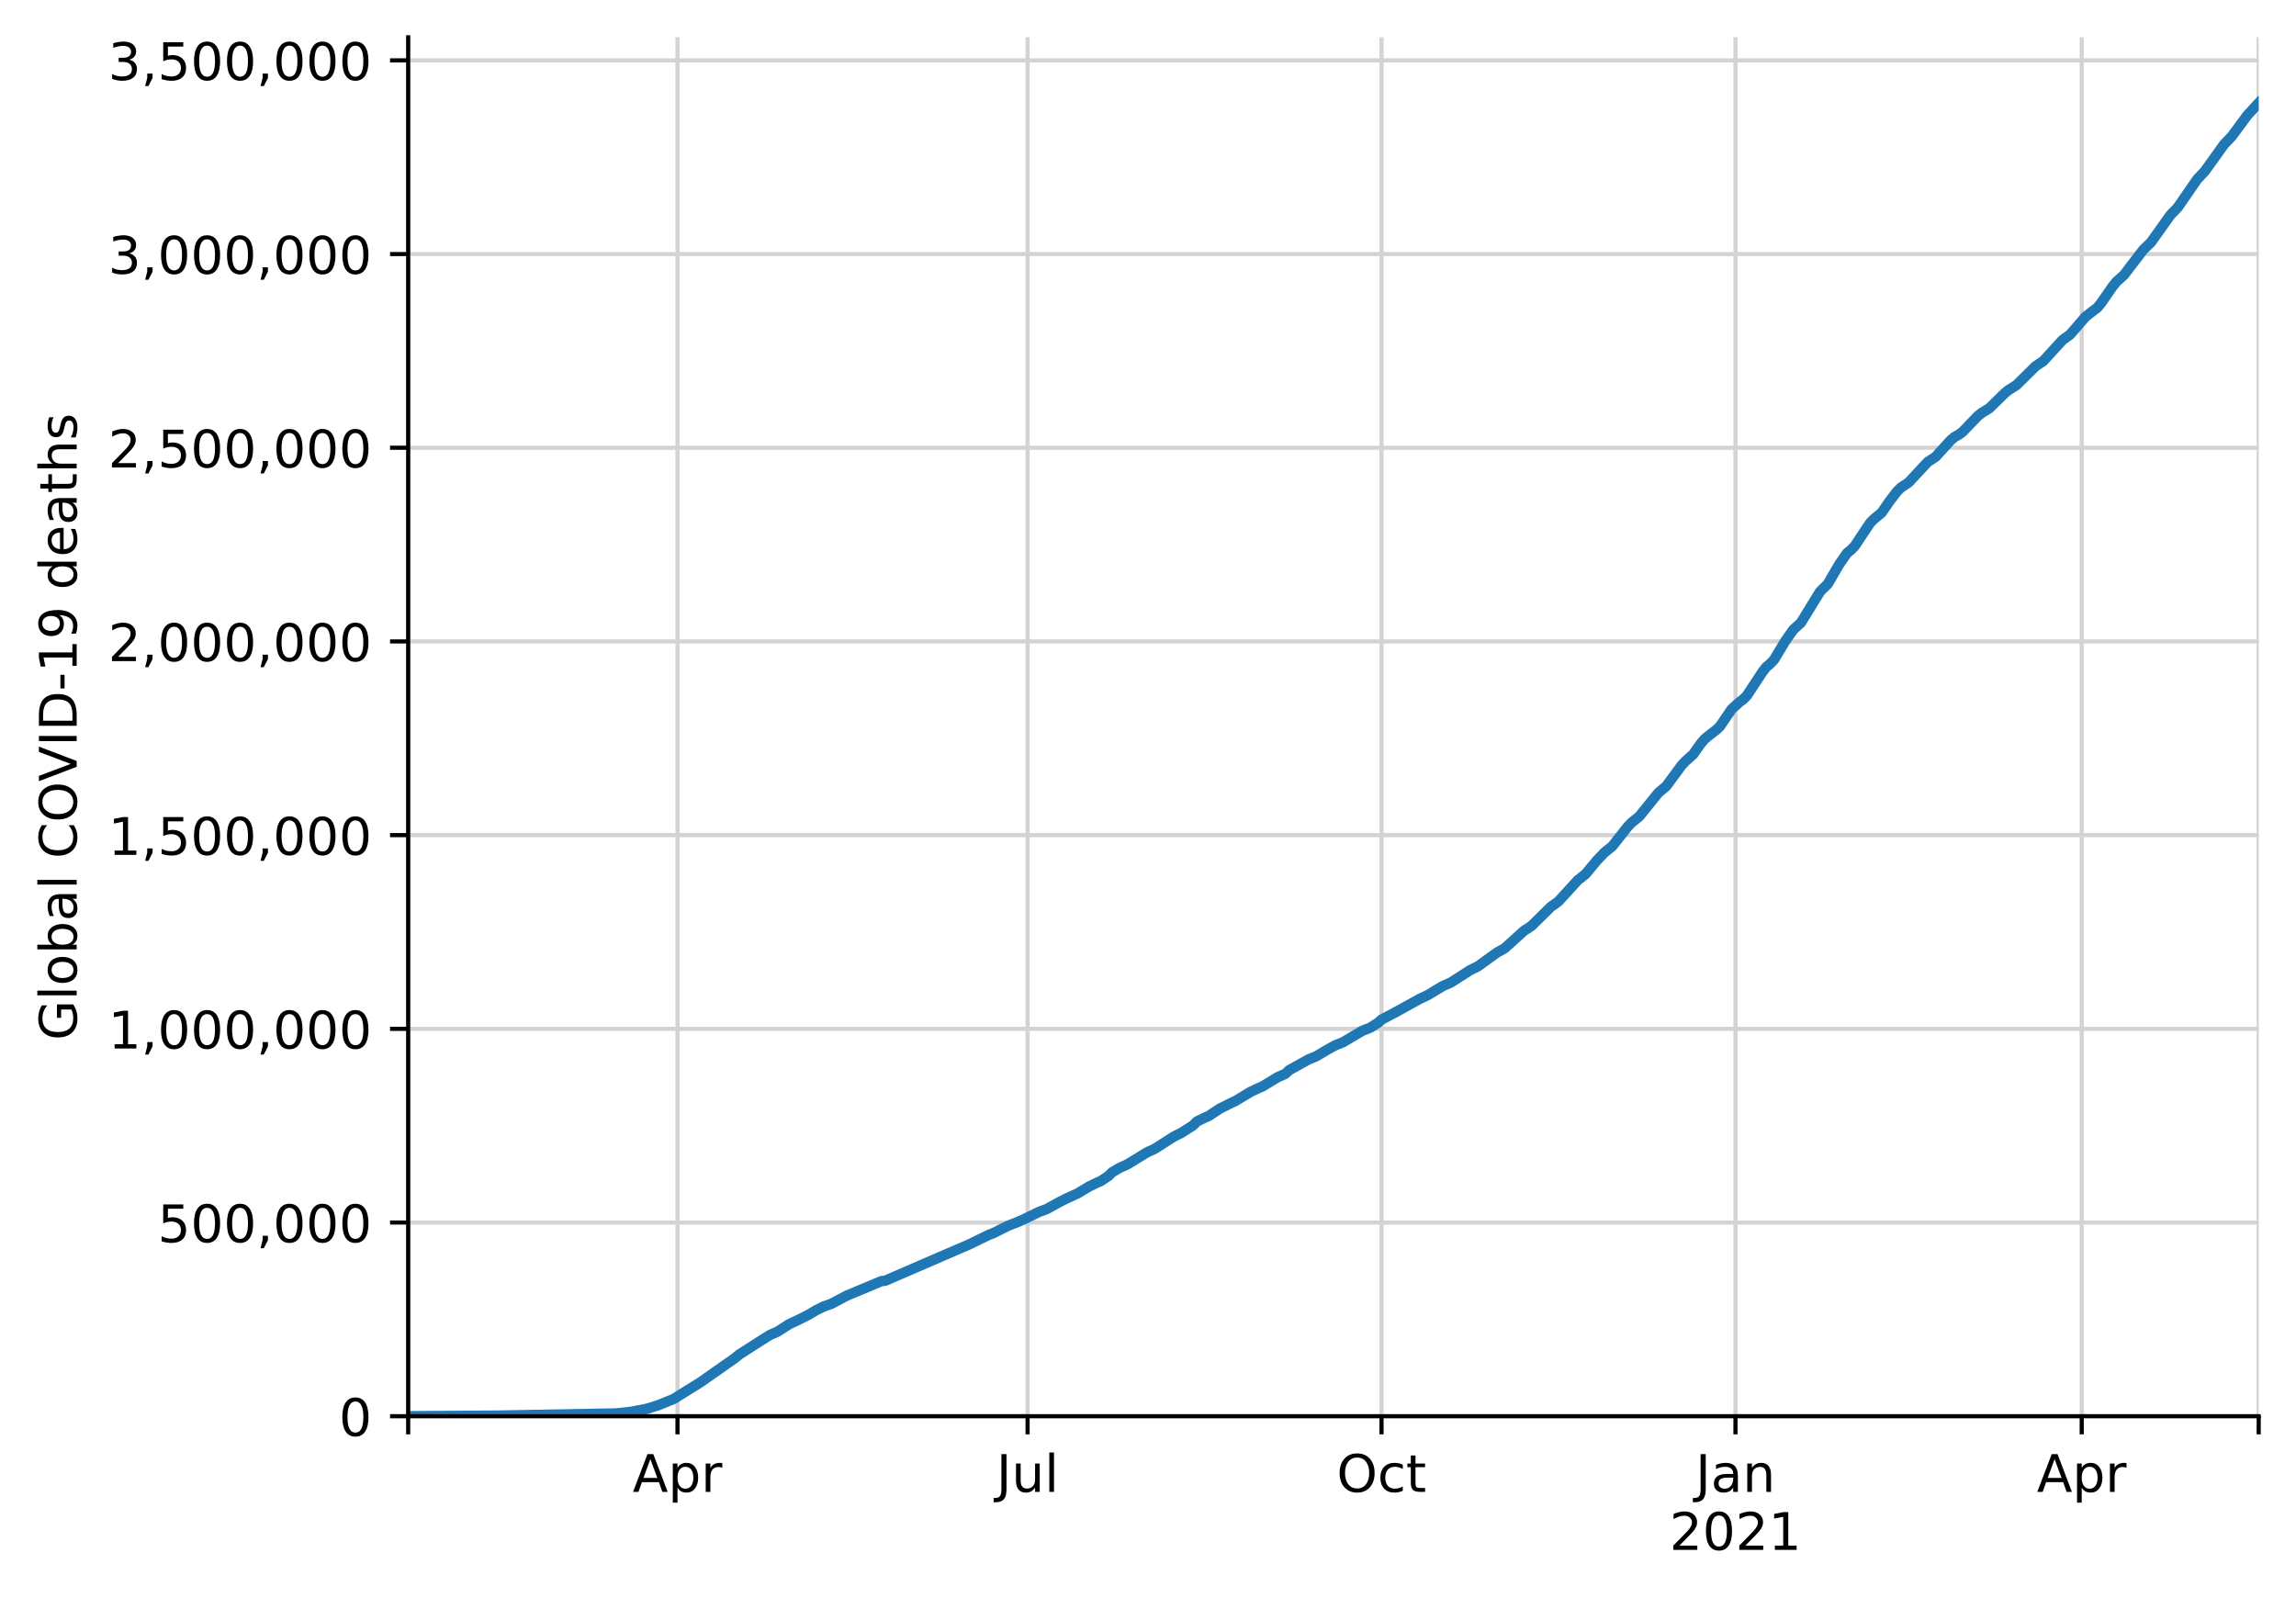
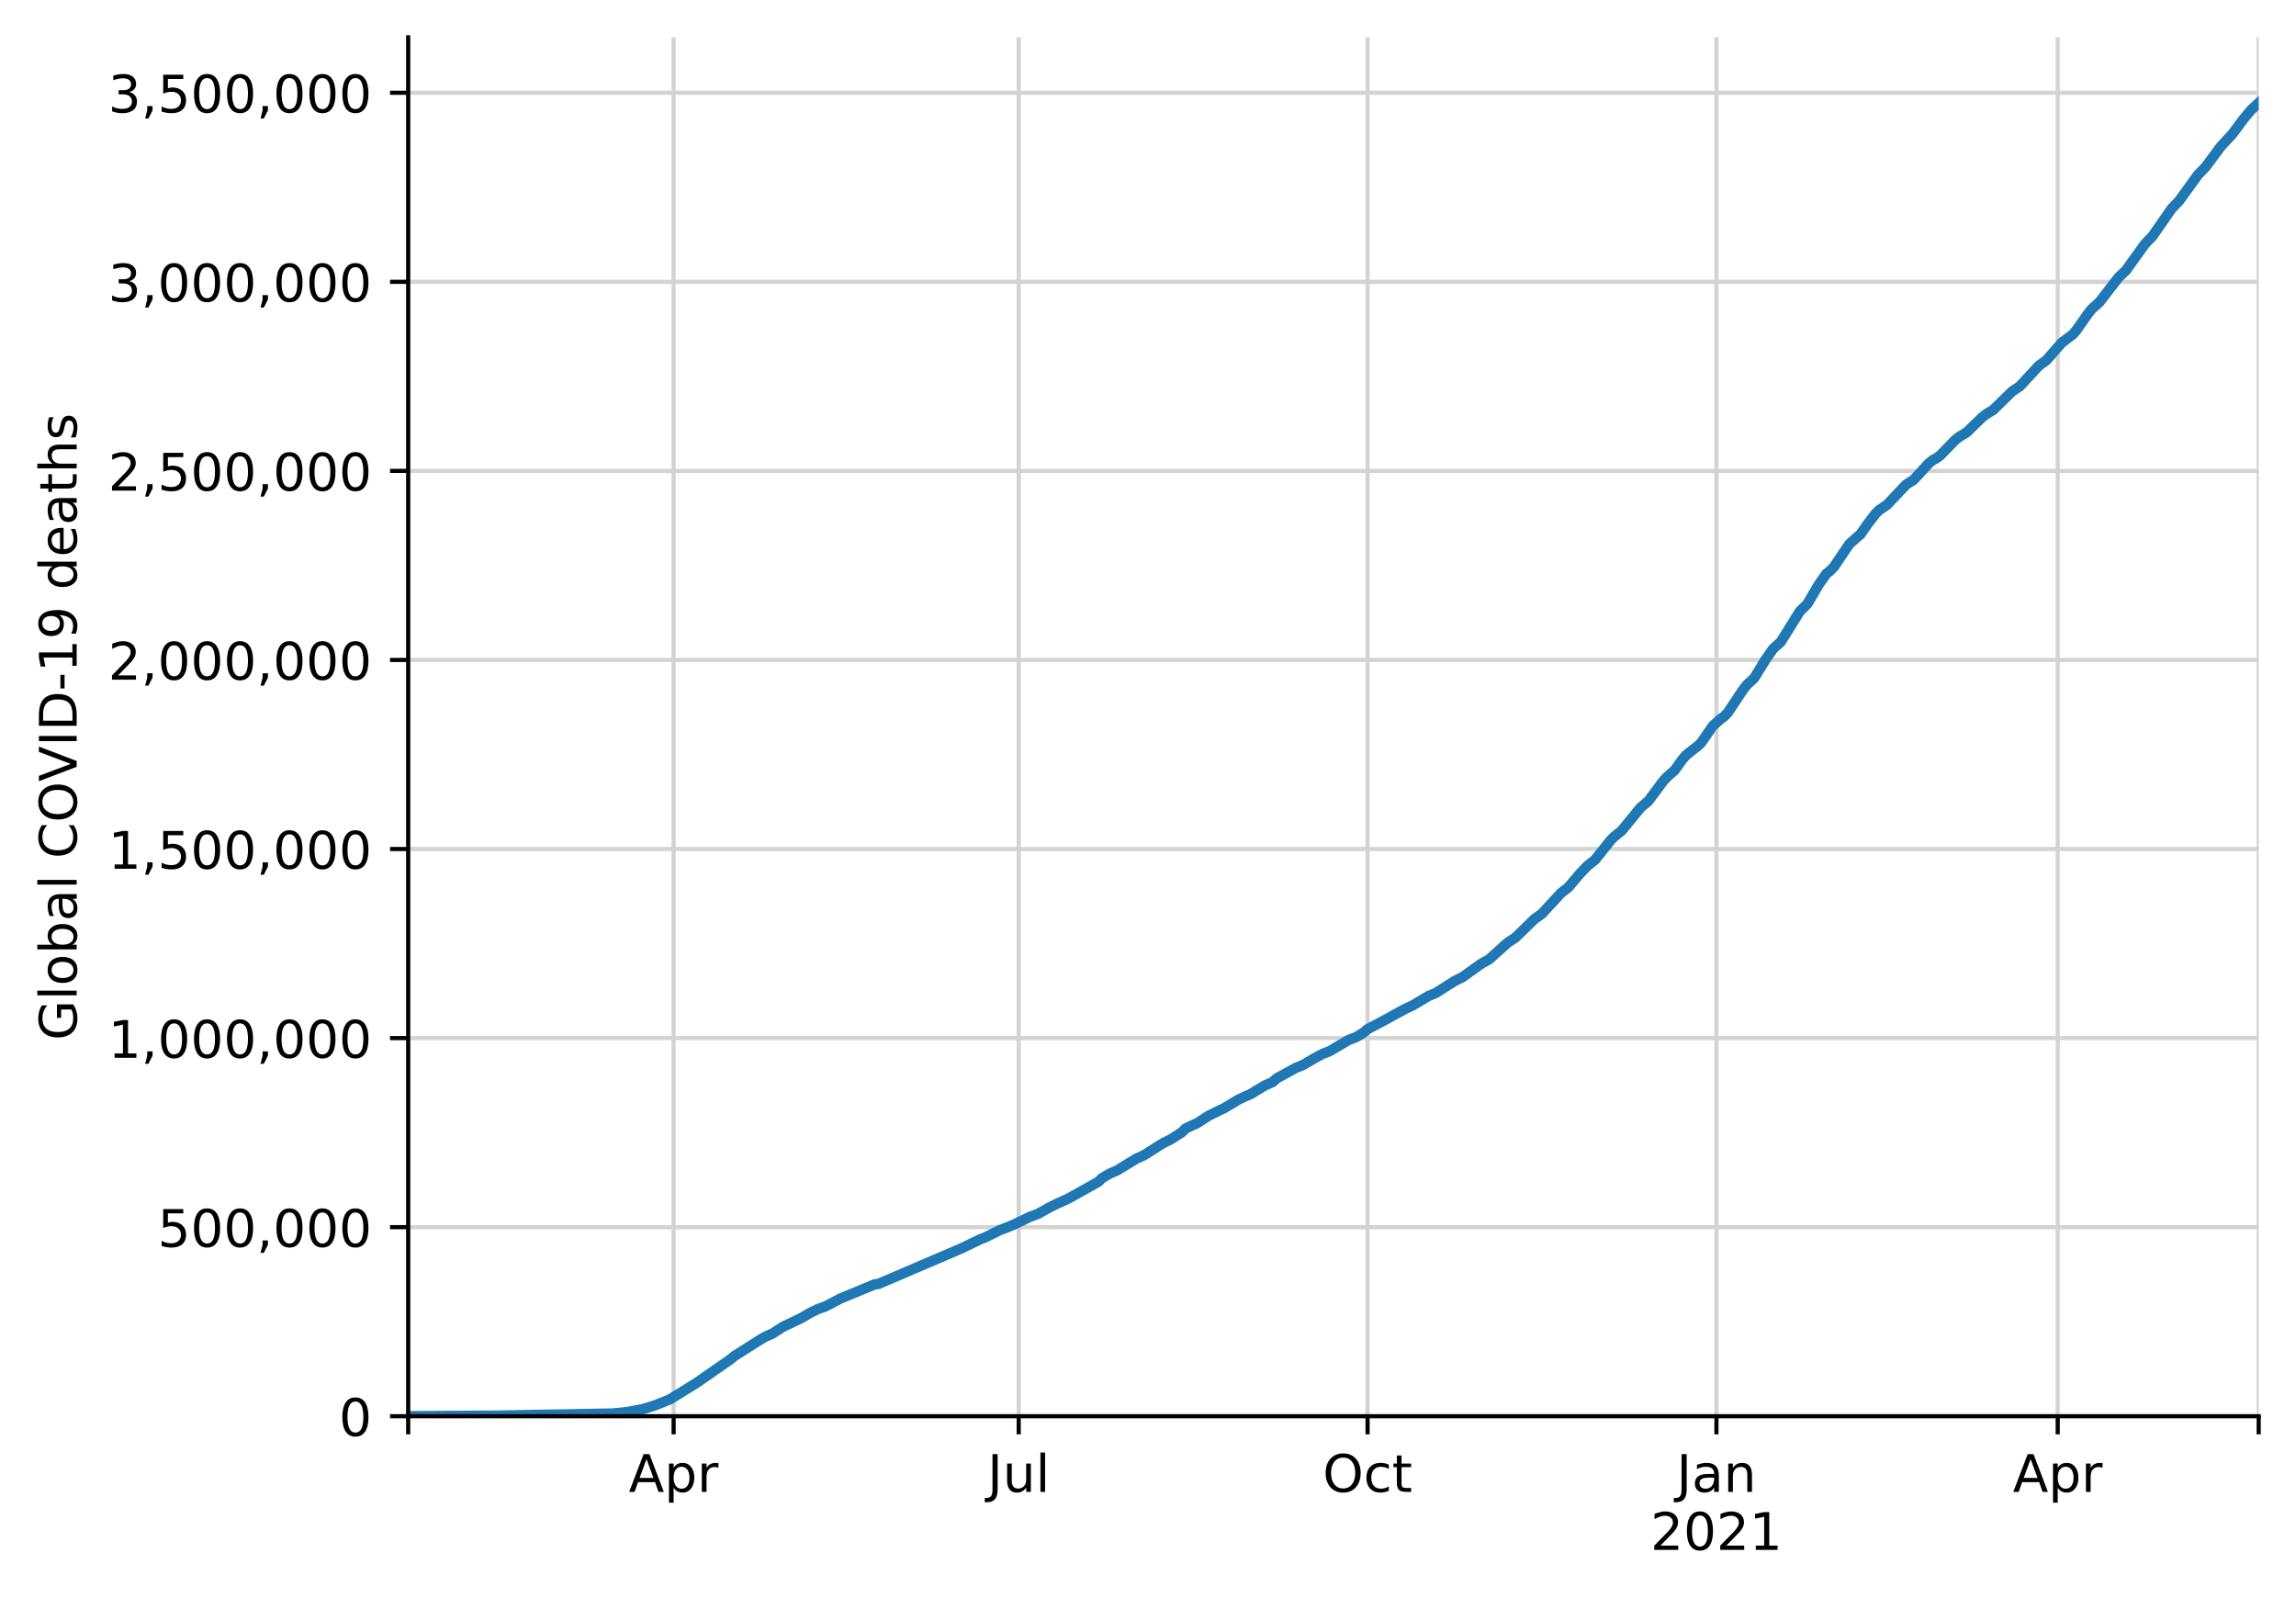
<svg xmlns="http://www.w3.org/2000/svg" xmlns:xlink="http://www.w3.org/1999/xlink" height="308.388pt" version="1.1" viewBox="0 0 443.092 308.388" width="443.092pt">
  <defs>
    <style type="text/css">
*{stroke-linecap:butt;stroke-linejoin:round;}
  </style>
  </defs>
  <g id="figure_1">
    <g id="patch_1">
      <path d="M 0 308.388  L 443.092 308.388  L 443.092 0  L 0 0  z " style="fill:#ffffff;" />
    </g>
    <g id="axes_1">
      <g id="patch_2">
        <path d="M 78.772 273.312  L 435.892 273.312  L 435.892 7.2  L 78.772 7.2  z " style="fill:#ffffff;" />
      </g>
      <g id="matplotlib.axis_1">
        <g id="xtick_1">
          <g id="line2d_1">
-             <path clip-path="url(#p4330bcc0ba)" d="M 78.772 273.312  L 78.772 7.2  " style="fill:none;stroke:#d3d3d3;stroke-linecap:square;stroke-width:0.8;" />
+             <path clip-path="url(#pc6f2313a24)" d="M 78.772 273.312  L 78.772 7.2  " style="fill:none;stroke:#d3d3d3;stroke-linecap:square;stroke-width:0.8;" />
          </g>
          <g id="line2d_2">
            <defs>
-               <path d="M 0 0  L 0 3.5  " id="mec39cfea48" style="stroke:#000000;stroke-width:0.8;" />
-             </defs>
-             <g>
-               <use style="stroke:#000000;stroke-width:0.8;" x="78.772" xlink:href="#mec39cfea48" y="273.312" />
+               <path d="M 0 0  L 0 3.5  " id="m129df3258f" style="stroke:#000000;stroke-width:0.8;" />
+             </defs>
+             <g>
+               <use style="stroke:#000000;stroke-width:0.8;" x="78.772" xlink:href="#m129df3258f" y="273.312" />
            </g>
          </g>
        </g>
        <g id="xtick_2">
          <g id="line2d_3">
-             <path clip-path="url(#p4330bcc0ba)" d="M 130.744 273.312  L 130.744 7.2  " style="fill:none;stroke:#d3d3d3;stroke-linecap:square;stroke-width:0.8;" />
+             <path clip-path="url(#pc6f2313a24)" d="M 129.998 273.312  L 129.998 7.2  " style="fill:none;stroke:#d3d3d3;stroke-linecap:square;stroke-width:0.8;" />
          </g>
          <g id="line2d_4">
            <g>
-               <use style="stroke:#000000;stroke-width:0.8;" x="130.744" xlink:href="#mec39cfea48" y="273.312" />
+               <use style="stroke:#000000;stroke-width:0.8;" x="129.998" xlink:href="#m129df3258f" y="273.312" />
            </g>
          </g>
          <g id="text_1">
            <defs>
              <path d="M 34.188 63.188  L 20.797 26.906  L 47.609 26.906  z M 28.609 72.906  L 39.797 72.906  L 67.578 0  L 57.328 0  L 50.688 18.703  L 17.828 18.703  L 11.188 0  L 0.781 0  z " id="DejaVuSans-65" />
              <path d="M 18.109 8.203  L 18.109 -20.797  L 9.078 -20.797  L 9.078 54.688  L 18.109 54.688  L 18.109 46.391  Q 20.953 51.266 25.266 53.625  Q 29.594 56 35.594 56  Q 45.562 56 51.781 48.094  Q 58.016 40.188 58.016 27.297  Q 58.016 14.406 51.781 6.484  Q 45.562 -1.422 35.594 -1.422  Q 29.594 -1.422 25.266 0.953  Q 20.953 3.328 18.109 8.203  z M 48.688 27.297  Q 48.688 37.203 44.609 42.844  Q 40.531 48.484 33.406 48.484  Q 26.266 48.484 22.188 42.844  Q 18.109 37.203 18.109 27.297  Q 18.109 17.391 22.188 11.75  Q 26.266 6.109 33.406 6.109  Q 40.531 6.109 44.609 11.75  Q 48.688 17.391 48.688 27.297  z " id="DejaVuSans-112" />
              <path d="M 41.109 46.297  Q 39.594 47.172 37.812 47.578  Q 36.031 48 33.891 48  Q 26.266 48 22.188 43.047  Q 18.109 38.094 18.109 28.812  L 18.109 0  L 9.078 0  L 9.078 54.688  L 18.109 54.688  L 18.109 46.188  Q 20.953 51.172 25.484 53.578  Q 30.031 56 36.531 56  Q 37.453 56 38.578 55.875  Q 39.703 55.766 41.062 55.516  z " id="DejaVuSans-114" />
            </defs>
-             <g transform="translate(122.0936 287.9104)scale(0.1 -0.1)">
+             <g transform="translate(121.3481 287.9104)scale(0.1 -0.1)">
              <use xlink:href="#DejaVuSans-65" />
              <use x="68.408" xlink:href="#DejaVuSans-112" />
              <use x="131.885" xlink:href="#DejaVuSans-114" />
            </g>
          </g>
        </g>
        <g id="xtick_3">
          <g id="line2d_5">
-             <path clip-path="url(#p4330bcc0ba)" d="M 198.307 273.312  L 198.307 7.2  " style="fill:none;stroke:#d3d3d3;stroke-linecap:square;stroke-width:0.8;" />
+             <path clip-path="url(#pc6f2313a24)" d="M 196.592 273.312  L 196.592 7.2  " style="fill:none;stroke:#d3d3d3;stroke-linecap:square;stroke-width:0.8;" />
          </g>
          <g id="line2d_6">
            <g>
-               <use style="stroke:#000000;stroke-width:0.8;" x="198.307" xlink:href="#mec39cfea48" y="273.312" />
+               <use style="stroke:#000000;stroke-width:0.8;" x="196.592" xlink:href="#m129df3258f" y="273.312" />
            </g>
          </g>
          <g id="text_2">
            <defs>
              <path d="M 9.812 72.906  L 19.672 72.906  L 19.672 5.078  Q 19.672 -8.109 14.672 -14.062  Q 9.672 -20.016 -1.422 -20.016  L -5.172 -20.016  L -5.172 -11.719  L -2.094 -11.719  Q 4.438 -11.719 7.125 -8.047  Q 9.812 -4.391 9.812 5.078  z " id="DejaVuSans-74" />
              <path d="M 8.5 21.578  L 8.5 54.688  L 17.484 54.688  L 17.484 21.922  Q 17.484 14.156 20.5 10.266  Q 23.531 6.391 29.594 6.391  Q 36.859 6.391 41.078 11.031  Q 45.312 15.672 45.312 23.688  L 45.312 54.688  L 54.297 54.688  L 54.297 0  L 45.312 0  L 45.312 8.406  Q 42.047 3.422 37.719 1  Q 33.406 -1.422 27.688 -1.422  Q 18.266 -1.422 13.375 4.438  Q 8.5 10.297 8.5 21.578  z M 31.109 56  z " id="DejaVuSans-117" />
              <path d="M 9.422 75.984  L 18.406 75.984  L 18.406 0  L 9.422 0  z " id="DejaVuSans-108" />
            </defs>
-             <g transform="translate(192.274 287.9104)scale(0.1 -0.1)">
+             <g transform="translate(190.5594 287.9104)scale(0.1 -0.1)">
              <use xlink:href="#DejaVuSans-74" />
              <use x="29.492" xlink:href="#DejaVuSans-117" />
              <use x="92.871" xlink:href="#DejaVuSans-108" />
            </g>
          </g>
        </g>
        <g id="xtick_4">
          <g id="line2d_7">
-             <path clip-path="url(#p4330bcc0ba)" d="M 266.613 273.312  L 266.613 7.2  " style="fill:none;stroke:#d3d3d3;stroke-linecap:square;stroke-width:0.8;" />
+             <path clip-path="url(#pc6f2313a24)" d="M 263.918 273.312  L 263.918 7.2  " style="fill:none;stroke:#d3d3d3;stroke-linecap:square;stroke-width:0.8;" />
          </g>
          <g id="line2d_8">
            <g>
-               <use style="stroke:#000000;stroke-width:0.8;" x="266.613" xlink:href="#mec39cfea48" y="273.312" />
+               <use style="stroke:#000000;stroke-width:0.8;" x="263.918" xlink:href="#m129df3258f" y="273.312" />
            </g>
          </g>
          <g id="text_3">
            <defs>
              <path d="M 39.406 66.219  Q 28.656 66.219 22.328 58.203  Q 16.016 50.203 16.016 36.375  Q 16.016 22.609 22.328 14.594  Q 28.656 6.594 39.406 6.594  Q 50.141 6.594 56.422 14.594  Q 62.703 22.609 62.703 36.375  Q 62.703 50.203 56.422 58.203  Q 50.141 66.219 39.406 66.219  z M 39.406 74.219  Q 54.734 74.219 63.906 63.938  Q 73.094 53.656 73.094 36.375  Q 73.094 19.141 63.906 8.859  Q 54.734 -1.422 39.406 -1.422  Q 24.031 -1.422 14.812 8.828  Q 5.609 19.094 5.609 36.375  Q 5.609 53.656 14.812 63.938  Q 24.031 74.219 39.406 74.219  z " id="DejaVuSans-79" />
              <path d="M 48.781 52.594  L 48.781 44.188  Q 44.969 46.297 41.141 47.344  Q 37.312 48.391 33.406 48.391  Q 24.656 48.391 19.812 42.844  Q 14.984 37.312 14.984 27.297  Q 14.984 17.281 19.812 11.734  Q 24.656 6.203 33.406 6.203  Q 37.312 6.203 41.141 7.25  Q 44.969 8.297 48.781 10.406  L 48.781 2.094  Q 45.016 0.344 40.984 -0.531  Q 36.969 -1.422 32.422 -1.422  Q 20.062 -1.422 12.781 6.344  Q 5.516 14.109 5.516 27.297  Q 5.516 40.672 12.859 48.328  Q 20.219 56 33.016 56  Q 37.156 56 41.109 55.141  Q 45.062 54.297 48.781 52.594  z " id="DejaVuSans-99" />
              <path d="M 18.312 70.219  L 18.312 54.688  L 36.812 54.688  L 36.812 47.703  L 18.312 47.703  L 18.312 18.016  Q 18.312 11.328 20.141 9.422  Q 21.969 7.516 27.594 7.516  L 36.812 7.516  L 36.812 0  L 27.594 0  Q 17.188 0 13.234 3.875  Q 9.281 7.766 9.281 18.016  L 9.281 47.703  L 2.688 47.703  L 2.688 54.688  L 9.281 54.688  L 9.281 70.219  z " id="DejaVuSans-116" />
            </defs>
-             <g transform="translate(257.9672 287.9104)scale(0.1 -0.1)">
+             <g transform="translate(255.2728 287.9104)scale(0.1 -0.1)">
              <use xlink:href="#DejaVuSans-79" />
              <use x="78.711" xlink:href="#DejaVuSans-99" />
              <use x="133.691" xlink:href="#DejaVuSans-116" />
            </g>
          </g>
        </g>
        <g id="xtick_5">
          <g id="line2d_9">
-             <path clip-path="url(#p4330bcc0ba)" d="M 334.918 273.312  L 334.918 7.2  " style="fill:none;stroke:#d3d3d3;stroke-linecap:square;stroke-width:0.8;" />
+             <path clip-path="url(#pc6f2313a24)" d="M 331.244 273.312  L 331.244 7.2  " style="fill:none;stroke:#d3d3d3;stroke-linecap:square;stroke-width:0.8;" />
          </g>
          <g id="line2d_10">
            <g>
-               <use style="stroke:#000000;stroke-width:0.8;" x="334.918" xlink:href="#mec39cfea48" y="273.312" />
+               <use style="stroke:#000000;stroke-width:0.8;" x="331.244" xlink:href="#m129df3258f" y="273.312" />
            </g>
          </g>
          <g id="text_4">
            <defs>
              <path d="M 34.281 27.484  Q 23.391 27.484 19.188 25  Q 14.984 22.516 14.984 16.5  Q 14.984 11.719 18.141 8.906  Q 21.297 6.109 26.703 6.109  Q 34.188 6.109 38.703 11.406  Q 43.219 16.703 43.219 25.484  L 43.219 27.484  z M 52.203 31.203  L 52.203 0  L 43.219 0  L 43.219 8.297  Q 40.141 3.328 35.547 0.953  Q 30.953 -1.422 24.312 -1.422  Q 15.922 -1.422 10.953 3.297  Q 6 8.016 6 15.922  Q 6 25.141 12.172 29.828  Q 18.359 34.516 30.609 34.516  L 43.219 34.516  L 43.219 35.406  Q 43.219 41.609 39.141 45  Q 35.062 48.391 27.688 48.391  Q 23 48.391 18.547 47.266  Q 14.109 46.141 10.016 43.891  L 10.016 52.203  Q 14.938 54.109 19.578 55.047  Q 24.219 56 28.609 56  Q 40.484 56 46.344 49.844  Q 52.203 43.703 52.203 31.203  z " id="DejaVuSans-97" />
              <path d="M 54.891 33.016  L 54.891 0  L 45.906 0  L 45.906 32.719  Q 45.906 40.484 42.875 44.328  Q 39.844 48.188 33.797 48.188  Q 26.516 48.188 22.312 43.547  Q 18.109 38.922 18.109 30.906  L 18.109 0  L 9.078 0  L 9.078 54.688  L 18.109 54.688  L 18.109 46.188  Q 21.344 51.125 25.703 53.562  Q 30.078 56 35.797 56  Q 45.219 56 50.047 50.172  Q 54.891 44.344 54.891 33.016  z " id="DejaVuSans-110" />
            </defs>
-             <g transform="translate(327.2104 287.9104)scale(0.1 -0.1)">
+             <g transform="translate(323.5362 287.9104)scale(0.1 -0.1)">
              <use xlink:href="#DejaVuSans-74" />
              <use x="29.492" xlink:href="#DejaVuSans-97" />
              <use x="90.771" xlink:href="#DejaVuSans-110" />
            </g>
            <defs>
              <path d="M 19.188 8.297  L 53.609 8.297  L 53.609 0  L 7.328 0  L 7.328 8.297  Q 12.938 14.109 22.625 23.891  Q 32.328 33.688 34.812 36.531  Q 39.547 41.844 41.422 45.531  Q 43.312 49.219 43.312 52.781  Q 43.312 58.594 39.234 62.25  Q 35.156 65.922 28.609 65.922  Q 23.969 65.922 18.812 64.312  Q 13.672 62.703 7.812 59.422  L 7.812 69.391  Q 13.766 71.781 18.938 73  Q 24.125 74.219 28.422 74.219  Q 39.75 74.219 46.484 68.547  Q 53.219 62.891 53.219 53.422  Q 53.219 48.922 51.531 44.891  Q 49.859 40.875 45.406 35.406  Q 44.188 33.984 37.641 27.219  Q 31.109 20.453 19.188 8.297  z " id="DejaVuSans-50" />
              <path d="M 31.781 66.406  Q 24.172 66.406 20.328 58.906  Q 16.5 51.422 16.5 36.375  Q 16.5 21.391 20.328 13.891  Q 24.172 6.391 31.781 6.391  Q 39.453 6.391 43.281 13.891  Q 47.125 21.391 47.125 36.375  Q 47.125 51.422 43.281 58.906  Q 39.453 66.406 31.781 66.406  z M 31.781 74.219  Q 44.047 74.219 50.516 64.516  Q 56.984 54.828 56.984 36.375  Q 56.984 17.969 50.516 8.266  Q 44.047 -1.422 31.781 -1.422  Q 19.531 -1.422 13.062 8.266  Q 6.594 17.969 6.594 36.375  Q 6.594 54.828 13.062 64.516  Q 19.531 74.219 31.781 74.219  z " id="DejaVuSans-48" />
              <path d="M 12.406 8.297  L 28.516 8.297  L 28.516 63.922  L 10.984 60.406  L 10.984 69.391  L 28.422 72.906  L 38.281 72.906  L 38.281 8.297  L 54.391 8.297  L 54.391 0  L 12.406 0  z " id="DejaVuSans-49" />
            </defs>
-             <g transform="translate(322.1932 299.1082)scale(0.1 -0.1)">
+             <g transform="translate(318.519 299.1082)scale(0.1 -0.1)">
              <use xlink:href="#DejaVuSans-50" />
              <use x="63.623" xlink:href="#DejaVuSans-48" />
              <use x="127.246" xlink:href="#DejaVuSans-50" />
              <use x="190.869" xlink:href="#DejaVuSans-49" />
            </g>
          </g>
        </g>
        <g id="xtick_6">
          <g id="line2d_11">
-             <path clip-path="url(#p4330bcc0ba)" d="M 401.739 273.312  L 401.739 7.2  " style="fill:none;stroke:#d3d3d3;stroke-linecap:square;stroke-width:0.8;" />
+             <path clip-path="url(#pc6f2313a24)" d="M 397.106 273.312  L 397.106 7.2  " style="fill:none;stroke:#d3d3d3;stroke-linecap:square;stroke-width:0.8;" />
          </g>
          <g id="line2d_12">
            <g>
-               <use style="stroke:#000000;stroke-width:0.8;" x="401.739" xlink:href="#mec39cfea48" y="273.312" />
+               <use style="stroke:#000000;stroke-width:0.8;" x="397.106" xlink:href="#m129df3258f" y="273.312" />
            </g>
          </g>
          <g id="text_5">
-             <g transform="translate(393.089 287.9104)scale(0.1 -0.1)">
+             <g transform="translate(388.4563 287.9104)scale(0.1 -0.1)">
              <use xlink:href="#DejaVuSans-65" />
              <use x="68.408" xlink:href="#DejaVuSans-112" />
              <use x="131.885" xlink:href="#DejaVuSans-114" />
            </g>
          </g>
        </g>
        <g id="xtick_7">
          <g id="line2d_13">
-             <path clip-path="url(#p4330bcc0ba)" d="M 435.892 273.312  L 435.892 7.2  " style="fill:none;stroke:#d3d3d3;stroke-linecap:square;stroke-width:0.8;" />
+             <path clip-path="url(#pc6f2313a24)" d="M 435.892 273.312  L 435.892 7.2  " style="fill:none;stroke:#d3d3d3;stroke-linecap:square;stroke-width:0.8;" />
          </g>
          <g id="line2d_14">
            <g>
-               <use style="stroke:#000000;stroke-width:0.8;" x="435.892" xlink:href="#mec39cfea48" y="273.312" />
+               <use style="stroke:#000000;stroke-width:0.8;" x="435.892" xlink:href="#m129df3258f" y="273.312" />
            </g>
          </g>
        </g>
      </g>
      <g id="matplotlib.axis_2">
        <g id="ytick_1">
          <g id="line2d_15">
-             <path clip-path="url(#p4330bcc0ba)" d="M 78.772 273.312  L 435.892 273.312  " style="fill:none;stroke:#d3d3d3;stroke-linecap:square;stroke-width:0.8;" />
+             <path clip-path="url(#pc6f2313a24)" d="M 78.772 273.312  L 435.892 273.312  " style="fill:none;stroke:#d3d3d3;stroke-linecap:square;stroke-width:0.8;" />
          </g>
          <g id="line2d_16">
            <defs>
-               <path d="M 0 0  L -3.5 0  " id="m56b3cf847a" style="stroke:#000000;stroke-width:0.8;" />
-             </defs>
-             <g>
-               <use style="stroke:#000000;stroke-width:0.8;" x="78.772" xlink:href="#m56b3cf847a" y="273.312" />
+               <path d="M 0 0  L -3.5 0  " id="maf8236fc33" style="stroke:#000000;stroke-width:0.8;" />
+             </defs>
+             <g>
+               <use style="stroke:#000000;stroke-width:0.8;" x="78.772" xlink:href="#maf8236fc33" y="273.312" />
            </g>
          </g>
          <g id="text_6">
            <g transform="translate(65.40937 277.1112)scale(0.1 -0.1)">
              <use xlink:href="#DejaVuSans-48" />
            </g>
          </g>
        </g>
        <g id="ytick_2">
          <g id="line2d_17">
-             <path clip-path="url(#p4330bcc0ba)" d="M 78.772 235.931  L 435.892 235.931  " style="fill:none;stroke:#d3d3d3;stroke-linecap:square;stroke-width:0.8;" />
+             <path clip-path="url(#pc6f2313a24)" d="M 78.772 236.825  L 435.892 236.825  " style="fill:none;stroke:#d3d3d3;stroke-linecap:square;stroke-width:0.8;" />
          </g>
          <g id="line2d_18">
            <g>
-               <use style="stroke:#000000;stroke-width:0.8;" x="78.772" xlink:href="#m56b3cf847a" y="235.931" />
+               <use style="stroke:#000000;stroke-width:0.8;" x="78.772" xlink:href="#maf8236fc33" y="236.825" />
            </g>
          </g>
          <g id="text_7">
            <defs>
              <path d="M 10.797 72.906  L 49.516 72.906  L 49.516 64.594  L 19.828 64.594  L 19.828 46.734  Q 21.969 47.469 24.109 47.828  Q 26.266 48.188 28.422 48.188  Q 40.625 48.188 47.75 41.5  Q 54.891 34.812 54.891 23.391  Q 54.891 11.625 47.562 5.094  Q 40.234 -1.422 26.906 -1.422  Q 22.312 -1.422 17.547 -0.641  Q 12.797 0.141 7.719 1.703  L 7.719 11.625  Q 12.109 9.234 16.797 8.062  Q 21.484 6.891 26.703 6.891  Q 35.156 6.891 40.078 11.328  Q 45.016 15.766 45.016 23.391  Q 45.016 31 40.078 35.438  Q 35.156 39.891 26.703 39.891  Q 22.75 39.891 18.812 39.016  Q 14.891 38.141 10.797 36.281  z " id="DejaVuSans-53" />
              <path d="M 11.719 12.406  L 22.016 12.406  L 22.016 4  L 14.016 -11.625  L 7.719 -11.625  L 11.719 4  z " id="DejaVuSans-44" />
            </defs>
-             <g transform="translate(30.41875 239.7306)scale(0.1 -0.1)">
+             <g transform="translate(30.41875 240.6244)scale(0.1 -0.1)">
              <use xlink:href="#DejaVuSans-53" />
              <use x="63.623" xlink:href="#DejaVuSans-48" />
              <use x="127.246" xlink:href="#DejaVuSans-48" />
              <use x="190.869" xlink:href="#DejaVuSans-44" />
              <use x="222.656" xlink:href="#DejaVuSans-48" />
              <use x="286.279" xlink:href="#DejaVuSans-48" />
              <use x="349.902" xlink:href="#DejaVuSans-48" />
            </g>
          </g>
        </g>
        <g id="ytick_3">
          <g id="line2d_19">
-             <path clip-path="url(#p4330bcc0ba)" d="M 78.772 198.551  L 435.892 198.551  " style="fill:none;stroke:#d3d3d3;stroke-linecap:square;stroke-width:0.8;" />
+             <path clip-path="url(#pc6f2313a24)" d="M 78.772 200.338  L 435.892 200.338  " style="fill:none;stroke:#d3d3d3;stroke-linecap:square;stroke-width:0.8;" />
          </g>
          <g id="line2d_20">
            <g>
-               <use style="stroke:#000000;stroke-width:0.8;" x="78.772" xlink:href="#m56b3cf847a" y="198.551" />
+               <use style="stroke:#000000;stroke-width:0.8;" x="78.772" xlink:href="#maf8236fc33" y="200.338" />
            </g>
          </g>
          <g id="text_8">
-             <g transform="translate(20.87813 202.35)scale(0.1 -0.1)">
+             <g transform="translate(20.87813 204.1376)scale(0.1 -0.1)">
              <use xlink:href="#DejaVuSans-49" />
              <use x="63.623" xlink:href="#DejaVuSans-44" />
              <use x="95.41" xlink:href="#DejaVuSans-48" />
              <use x="159.033" xlink:href="#DejaVuSans-48" />
              <use x="222.656" xlink:href="#DejaVuSans-48" />
              <use x="286.279" xlink:href="#DejaVuSans-44" />
              <use x="318.066" xlink:href="#DejaVuSans-48" />
              <use x="381.689" xlink:href="#DejaVuSans-48" />
              <use x="445.312" xlink:href="#DejaVuSans-48" />
            </g>
          </g>
        </g>
        <g id="ytick_4">
          <g id="line2d_21">
-             <path clip-path="url(#p4330bcc0ba)" d="M 78.772 161.17  L 435.892 161.17  " style="fill:none;stroke:#d3d3d3;stroke-linecap:square;stroke-width:0.8;" />
+             <path clip-path="url(#pc6f2313a24)" d="M 78.772 163.852  L 435.892 163.852  " style="fill:none;stroke:#d3d3d3;stroke-linecap:square;stroke-width:0.8;" />
          </g>
          <g id="line2d_22">
            <g>
-               <use style="stroke:#000000;stroke-width:0.8;" x="78.772" xlink:href="#m56b3cf847a" y="161.17" />
+               <use style="stroke:#000000;stroke-width:0.8;" x="78.772" xlink:href="#maf8236fc33" y="163.852" />
            </g>
          </g>
          <g id="text_9">
-             <g transform="translate(20.87813 164.9693)scale(0.1 -0.1)">
+             <g transform="translate(20.87813 167.6508)scale(0.1 -0.1)">
              <use xlink:href="#DejaVuSans-49" />
              <use x="63.623" xlink:href="#DejaVuSans-44" />
              <use x="95.41" xlink:href="#DejaVuSans-53" />
              <use x="159.033" xlink:href="#DejaVuSans-48" />
              <use x="222.656" xlink:href="#DejaVuSans-48" />
              <use x="286.279" xlink:href="#DejaVuSans-44" />
              <use x="318.066" xlink:href="#DejaVuSans-48" />
              <use x="381.689" xlink:href="#DejaVuSans-48" />
              <use x="445.312" xlink:href="#DejaVuSans-48" />
            </g>
          </g>
        </g>
        <g id="ytick_5">
          <g id="line2d_23">
-             <path clip-path="url(#p4330bcc0ba)" d="M 78.772 123.789  L 435.892 123.789  " style="fill:none;stroke:#d3d3d3;stroke-linecap:square;stroke-width:0.8;" />
+             <path clip-path="url(#pc6f2313a24)" d="M 78.772 127.365  L 435.892 127.365  " style="fill:none;stroke:#d3d3d3;stroke-linecap:square;stroke-width:0.8;" />
          </g>
          <g id="line2d_24">
            <g>
-               <use style="stroke:#000000;stroke-width:0.8;" x="78.772" xlink:href="#m56b3cf847a" y="123.789" />
+               <use style="stroke:#000000;stroke-width:0.8;" x="78.772" xlink:href="#maf8236fc33" y="127.365" />
            </g>
          </g>
          <g id="text_10">
-             <g transform="translate(20.87813 127.5887)scale(0.1 -0.1)">
+             <g transform="translate(20.87813 131.1639)scale(0.1 -0.1)">
              <use xlink:href="#DejaVuSans-50" />
              <use x="63.623" xlink:href="#DejaVuSans-44" />
              <use x="95.41" xlink:href="#DejaVuSans-48" />
              <use x="159.033" xlink:href="#DejaVuSans-48" />
              <use x="222.656" xlink:href="#DejaVuSans-48" />
              <use x="286.279" xlink:href="#DejaVuSans-44" />
              <use x="318.066" xlink:href="#DejaVuSans-48" />
              <use x="381.689" xlink:href="#DejaVuSans-48" />
              <use x="445.312" xlink:href="#DejaVuSans-48" />
            </g>
          </g>
        </g>
        <g id="ytick_6">
          <g id="line2d_25">
-             <path clip-path="url(#p4330bcc0ba)" d="M 78.772 86.409  L 435.892 86.409  " style="fill:none;stroke:#d3d3d3;stroke-linecap:square;stroke-width:0.8;" />
+             <path clip-path="url(#pc6f2313a24)" d="M 78.772 90.878  L 435.892 90.878  " style="fill:none;stroke:#d3d3d3;stroke-linecap:square;stroke-width:0.8;" />
          </g>
          <g id="line2d_26">
            <g>
-               <use style="stroke:#000000;stroke-width:0.8;" x="78.772" xlink:href="#m56b3cf847a" y="86.409" />
+               <use style="stroke:#000000;stroke-width:0.8;" x="78.772" xlink:href="#maf8236fc33" y="90.878" />
            </g>
          </g>
          <g id="text_11">
-             <g transform="translate(20.87813 90.20808)scale(0.1 -0.1)">
+             <g transform="translate(20.87813 94.67713)scale(0.1 -0.1)">
              <use xlink:href="#DejaVuSans-50" />
              <use x="63.623" xlink:href="#DejaVuSans-44" />
              <use x="95.41" xlink:href="#DejaVuSans-53" />
              <use x="159.033" xlink:href="#DejaVuSans-48" />
              <use x="222.656" xlink:href="#DejaVuSans-48" />
              <use x="286.279" xlink:href="#DejaVuSans-44" />
              <use x="318.066" xlink:href="#DejaVuSans-48" />
              <use x="381.689" xlink:href="#DejaVuSans-48" />
              <use x="445.312" xlink:href="#DejaVuSans-48" />
            </g>
          </g>
        </g>
        <g id="ytick_7">
          <g id="line2d_27">
-             <path clip-path="url(#p4330bcc0ba)" d="M 78.772 49.028  L 435.892 49.028  " style="fill:none;stroke:#d3d3d3;stroke-linecap:square;stroke-width:0.8;" />
+             <path clip-path="url(#pc6f2313a24)" d="M 78.772 54.391  L 435.892 54.391  " style="fill:none;stroke:#d3d3d3;stroke-linecap:square;stroke-width:0.8;" />
          </g>
          <g id="line2d_28">
            <g>
-               <use style="stroke:#000000;stroke-width:0.8;" x="78.772" xlink:href="#m56b3cf847a" y="49.028" />
+               <use style="stroke:#000000;stroke-width:0.8;" x="78.772" xlink:href="#maf8236fc33" y="54.391" />
            </g>
          </g>
          <g id="text_12">
            <defs>
              <path d="M 40.578 39.312  Q 47.656 37.797 51.625 33  Q 55.609 28.219 55.609 21.188  Q 55.609 10.406 48.188 4.484  Q 40.766 -1.422 27.094 -1.422  Q 22.516 -1.422 17.656 -0.516  Q 12.797 0.391 7.625 2.203  L 7.625 11.719  Q 11.719 9.328 16.594 8.109  Q 21.484 6.891 26.812 6.891  Q 36.078 6.891 40.938 10.547  Q 45.797 14.203 45.797 21.188  Q 45.797 27.641 41.281 31.266  Q 36.766 34.906 28.719 34.906  L 20.219 34.906  L 20.219 43.016  L 29.109 43.016  Q 36.375 43.016 40.234 45.922  Q 44.094 48.828 44.094 54.297  Q 44.094 59.906 40.109 62.906  Q 36.141 65.922 28.719 65.922  Q 24.656 65.922 20.016 65.031  Q 15.375 64.156 9.812 62.312  L 9.812 71.094  Q 15.438 72.656 20.344 73.438  Q 25.25 74.219 29.594 74.219  Q 40.828 74.219 47.359 69.109  Q 53.906 64.016 53.906 55.328  Q 53.906 49.266 50.438 45.094  Q 46.969 40.922 40.578 39.312  z " id="DejaVuSans-51" />
            </defs>
-             <g transform="translate(20.87813 52.82745)scale(0.1 -0.1)">
+             <g transform="translate(20.87813 58.19032)scale(0.1 -0.1)">
              <use xlink:href="#DejaVuSans-51" />
              <use x="63.623" xlink:href="#DejaVuSans-44" />
              <use x="95.41" xlink:href="#DejaVuSans-48" />
              <use x="159.033" xlink:href="#DejaVuSans-48" />
              <use x="222.656" xlink:href="#DejaVuSans-48" />
              <use x="286.279" xlink:href="#DejaVuSans-44" />
              <use x="318.066" xlink:href="#DejaVuSans-48" />
              <use x="381.689" xlink:href="#DejaVuSans-48" />
              <use x="445.312" xlink:href="#DejaVuSans-48" />
            </g>
          </g>
        </g>
        <g id="ytick_8">
          <g id="line2d_29">
-             <path clip-path="url(#p4330bcc0ba)" d="M 78.772 11.648  L 435.892 11.648  " style="fill:none;stroke:#d3d3d3;stroke-linecap:square;stroke-width:0.8;" />
+             <path clip-path="url(#pc6f2313a24)" d="M 78.772 17.904  L 435.892 17.904  " style="fill:none;stroke:#d3d3d3;stroke-linecap:square;stroke-width:0.8;" />
          </g>
          <g id="line2d_30">
            <g>
-               <use style="stroke:#000000;stroke-width:0.8;" x="78.772" xlink:href="#m56b3cf847a" y="11.648" />
+               <use style="stroke:#000000;stroke-width:0.8;" x="78.772" xlink:href="#maf8236fc33" y="17.904" />
            </g>
          </g>
          <g id="text_13">
-             <g transform="translate(20.87813 15.44682)scale(0.1 -0.1)">
+             <g transform="translate(20.87813 21.7035)scale(0.1 -0.1)">
              <use xlink:href="#DejaVuSans-51" />
              <use x="63.623" xlink:href="#DejaVuSans-44" />
              <use x="95.41" xlink:href="#DejaVuSans-53" />
              <use x="159.033" xlink:href="#DejaVuSans-48" />
              <use x="222.656" xlink:href="#DejaVuSans-48" />
              <use x="286.279" xlink:href="#DejaVuSans-44" />
              <use x="318.066" xlink:href="#DejaVuSans-48" />
              <use x="381.689" xlink:href="#DejaVuSans-48" />
              <use x="445.312" xlink:href="#DejaVuSans-48" />
            </g>
          </g>
        </g>
        <g id="text_14">
          <defs>
            <path d="M 59.516 10.406  L 59.516 29.984  L 43.406 29.984  L 43.406 38.094  L 69.281 38.094  L 69.281 6.781  Q 63.578 2.734 56.688 0.656  Q 49.812 -1.422 42 -1.422  Q 24.906 -1.422 15.25 8.562  Q 5.609 18.562 5.609 36.375  Q 5.609 54.25 15.25 64.234  Q 24.906 74.219 42 74.219  Q 49.125 74.219 55.547 72.453  Q 61.969 70.703 67.391 67.281  L 67.391 56.781  Q 61.922 61.422 55.766 63.766  Q 49.609 66.109 42.828 66.109  Q 29.438 66.109 22.719 58.641  Q 16.016 51.172 16.016 36.375  Q 16.016 21.625 22.719 14.156  Q 29.438 6.688 42.828 6.688  Q 48.047 6.688 52.141 7.594  Q 56.25 8.5 59.516 10.406  z " id="DejaVuSans-71" />
            <path d="M 30.609 48.391  Q 23.391 48.391 19.188 42.75  Q 14.984 37.109 14.984 27.297  Q 14.984 17.484 19.156 11.844  Q 23.344 6.203 30.609 6.203  Q 37.797 6.203 41.984 11.859  Q 46.188 17.531 46.188 27.297  Q 46.188 37.016 41.984 42.703  Q 37.797 48.391 30.609 48.391  z M 30.609 56  Q 42.328 56 49.016 48.375  Q 55.719 40.766 55.719 27.297  Q 55.719 13.875 49.016 6.219  Q 42.328 -1.422 30.609 -1.422  Q 18.844 -1.422 12.172 6.219  Q 5.516 13.875 5.516 27.297  Q 5.516 40.766 12.172 48.375  Q 18.844 56 30.609 56  z " id="DejaVuSans-111" />
            <path d="M 48.688 27.297  Q 48.688 37.203 44.609 42.844  Q 40.531 48.484 33.406 48.484  Q 26.266 48.484 22.188 42.844  Q 18.109 37.203 18.109 27.297  Q 18.109 17.391 22.188 11.75  Q 26.266 6.109 33.406 6.109  Q 40.531 6.109 44.609 11.75  Q 48.688 17.391 48.688 27.297  z M 18.109 46.391  Q 20.953 51.266 25.266 53.625  Q 29.594 56 35.594 56  Q 45.562 56 51.781 48.094  Q 58.016 40.188 58.016 27.297  Q 58.016 14.406 51.781 6.484  Q 45.562 -1.422 35.594 -1.422  Q 29.594 -1.422 25.266 0.953  Q 20.953 3.328 18.109 8.203  L 18.109 0  L 9.078 0  L 9.078 75.984  L 18.109 75.984  z " id="DejaVuSans-98" />
            <path id="DejaVuSans-32" />
            <path d="M 64.406 67.281  L 64.406 56.891  Q 59.422 61.531 53.781 63.812  Q 48.141 66.109 41.797 66.109  Q 29.297 66.109 22.656 58.469  Q 16.016 50.828 16.016 36.375  Q 16.016 21.969 22.656 14.328  Q 29.297 6.688 41.797 6.688  Q 48.141 6.688 53.781 8.984  Q 59.422 11.281 64.406 15.922  L 64.406 5.609  Q 59.234 2.094 53.438 0.328  Q 47.656 -1.422 41.219 -1.422  Q 24.656 -1.422 15.125 8.703  Q 5.609 18.844 5.609 36.375  Q 5.609 53.953 15.125 64.078  Q 24.656 74.219 41.219 74.219  Q 47.75 74.219 53.531 72.484  Q 59.328 70.75 64.406 67.281  z " id="DejaVuSans-67" />
            <path d="M 28.609 0  L 0.781 72.906  L 11.078 72.906  L 34.188 11.531  L 57.328 72.906  L 67.578 72.906  L 39.797 0  z " id="DejaVuSans-86" />
            <path d="M 9.812 72.906  L 19.672 72.906  L 19.672 0  L 9.812 0  z " id="DejaVuSans-73" />
            <path d="M 19.672 64.797  L 19.672 8.109  L 31.594 8.109  Q 46.688 8.109 53.688 14.938  Q 60.688 21.781 60.688 36.531  Q 60.688 51.172 53.688 57.984  Q 46.688 64.797 31.594 64.797  z M 9.812 72.906  L 30.078 72.906  Q 51.266 72.906 61.172 64.094  Q 71.094 55.281 71.094 36.531  Q 71.094 17.672 61.125 8.828  Q 51.172 0 30.078 0  L 9.812 0  z " id="DejaVuSans-68" />
            <path d="M 4.891 31.391  L 31.203 31.391  L 31.203 23.391  L 4.891 23.391  z " id="DejaVuSans-45" />
            <path d="M 10.984 1.516  L 10.984 10.5  Q 14.703 8.734 18.5 7.812  Q 22.312 6.891 25.984 6.891  Q 35.75 6.891 40.891 13.453  Q 46.047 20.016 46.781 33.406  Q 43.953 29.203 39.594 26.953  Q 35.25 24.703 29.984 24.703  Q 19.047 24.703 12.672 31.312  Q 6.297 37.938 6.297 49.422  Q 6.297 60.641 12.938 67.422  Q 19.578 74.219 30.609 74.219  Q 43.266 74.219 49.922 64.516  Q 56.594 54.828 56.594 36.375  Q 56.594 19.141 48.406 8.859  Q 40.234 -1.422 26.422 -1.422  Q 22.703 -1.422 18.891 -0.688  Q 15.094 0.047 10.984 1.516  z M 30.609 32.422  Q 37.25 32.422 41.125 36.953  Q 45.016 41.5 45.016 49.422  Q 45.016 57.281 41.125 61.844  Q 37.25 66.406 30.609 66.406  Q 23.969 66.406 20.094 61.844  Q 16.219 57.281 16.219 49.422  Q 16.219 41.5 20.094 36.953  Q 23.969 32.422 30.609 32.422  z " id="DejaVuSans-57" />
            <path d="M 45.406 46.391  L 45.406 75.984  L 54.391 75.984  L 54.391 0  L 45.406 0  L 45.406 8.203  Q 42.578 3.328 38.25 0.953  Q 33.938 -1.422 27.875 -1.422  Q 17.969 -1.422 11.734 6.484  Q 5.516 14.406 5.516 27.297  Q 5.516 40.188 11.734 48.094  Q 17.969 56 27.875 56  Q 33.938 56 38.25 53.625  Q 42.578 51.266 45.406 46.391  z M 14.797 27.297  Q 14.797 17.391 18.875 11.75  Q 22.953 6.109 30.078 6.109  Q 37.203 6.109 41.297 11.75  Q 45.406 17.391 45.406 27.297  Q 45.406 37.203 41.297 42.844  Q 37.203 48.484 30.078 48.484  Q 22.953 48.484 18.875 42.844  Q 14.797 37.203 14.797 27.297  z " id="DejaVuSans-100" />
            <path d="M 56.203 29.594  L 56.203 25.203  L 14.891 25.203  Q 15.484 15.922 20.484 11.062  Q 25.484 6.203 34.422 6.203  Q 39.594 6.203 44.453 7.469  Q 49.312 8.734 54.109 11.281  L 54.109 2.781  Q 49.266 0.734 44.188 -0.344  Q 39.109 -1.422 33.891 -1.422  Q 20.797 -1.422 13.156 6.188  Q 5.516 13.812 5.516 26.812  Q 5.516 40.234 12.766 48.109  Q 20.016 56 32.328 56  Q 43.359 56 49.781 48.891  Q 56.203 41.797 56.203 29.594  z M 47.219 32.234  Q 47.125 39.594 43.094 43.984  Q 39.062 48.391 32.422 48.391  Q 24.906 48.391 20.391 44.141  Q 15.875 39.891 15.188 32.172  z " id="DejaVuSans-101" />
            <path d="M 54.891 33.016  L 54.891 0  L 45.906 0  L 45.906 32.719  Q 45.906 40.484 42.875 44.328  Q 39.844 48.188 33.797 48.188  Q 26.516 48.188 22.312 43.547  Q 18.109 38.922 18.109 30.906  L 18.109 0  L 9.078 0  L 9.078 75.984  L 18.109 75.984  L 18.109 46.188  Q 21.344 51.125 25.703 53.562  Q 30.078 56 35.797 56  Q 45.219 56 50.047 50.172  Q 54.891 44.344 54.891 33.016  z " id="DejaVuSans-104" />
            <path d="M 44.281 53.078  L 44.281 44.578  Q 40.484 46.531 36.375 47.5  Q 32.281 48.484 27.875 48.484  Q 21.188 48.484 17.844 46.438  Q 14.5 44.391 14.5 40.281  Q 14.5 37.156 16.891 35.375  Q 19.281 33.594 26.516 31.984  L 29.594 31.297  Q 39.156 29.25 43.188 25.516  Q 47.219 21.781 47.219 15.094  Q 47.219 7.469 41.188 3.016  Q 35.156 -1.422 24.609 -1.422  Q 20.219 -1.422 15.453 -0.562  Q 10.688 0.297 5.422 2  L 5.422 11.281  Q 10.406 8.688 15.234 7.391  Q 20.062 6.109 24.812 6.109  Q 31.156 6.109 34.562 8.281  Q 37.984 10.453 37.984 14.406  Q 37.984 18.062 35.516 20.016  Q 33.062 21.969 24.703 23.781  L 21.578 24.516  Q 13.234 26.266 9.516 29.906  Q 5.812 33.547 5.812 39.891  Q 5.812 47.609 11.281 51.797  Q 16.75 56 26.812 56  Q 31.781 56 36.172 55.266  Q 40.578 54.547 44.281 53.078  z " id="DejaVuSans-115" />
          </defs>
          <g transform="translate(14.79844 200.7708)rotate(-90)scale(0.1 -0.1)">
            <use xlink:href="#DejaVuSans-71" />
            <use x="77.49" xlink:href="#DejaVuSans-108" />
            <use x="105.273" xlink:href="#DejaVuSans-111" />
            <use x="166.455" xlink:href="#DejaVuSans-98" />
            <use x="229.932" xlink:href="#DejaVuSans-97" />
            <use x="291.211" xlink:href="#DejaVuSans-108" />
            <use x="318.994" xlink:href="#DejaVuSans-32" />
            <use x="350.781" xlink:href="#DejaVuSans-67" />
            <use x="420.605" xlink:href="#DejaVuSans-79" />
            <use x="499.301" xlink:href="#DejaVuSans-86" />
            <use x="567.709" xlink:href="#DejaVuSans-73" />
            <use x="597.201" xlink:href="#DejaVuSans-68" />
            <use x="674.203" xlink:href="#DejaVuSans-45" />
            <use x="710.287" xlink:href="#DejaVuSans-49" />
            <use x="773.91" xlink:href="#DejaVuSans-57" />
            <use x="837.533" xlink:href="#DejaVuSans-32" />
            <use x="869.32" xlink:href="#DejaVuSans-100" />
            <use x="932.797" xlink:href="#DejaVuSans-101" />
            <use x="994.32" xlink:href="#DejaVuSans-97" />
            <use x="1055.6" xlink:href="#DejaVuSans-116" />
            <use x="1094.809" xlink:href="#DejaVuSans-104" />
            <use x="1158.188" xlink:href="#DejaVuSans-115" />
          </g>
        </g>
      </g>
      <g id="line2d_31">
-         <path clip-path="url(#p4330bcc0ba)" d="M 78.772 273.311  L 95.848 273.198  L 118.864 272.777  L 121.834 272.454  L 124.804 271.883  L 127.031 271.185  L 130.001 269.983  L 135.198 266.743  L 141.88 262.057  L 142.623 261.43  L 147.078 258.573  L 148.562 257.646  L 150.047 256.993  L 152.275 255.562  L 154.502 254.504  L 155.987 253.754  L 157.472 252.87  L 158.957 252.139  L 160.442 251.613  L 163.412 250.042  L 170.094 247.246  L 170.836 247.156  L 187.17 240.092  L 190.882 238.279  L 191.625 238.013  L 194.595 236.53  L 196.079 235.96  L 197.564 235.319  L 200.534 233.873  L 202.019 233.324  L 204.246 232.08  L 205.731 231.323  L 207.959 230.314  L 210.186 228.977  L 211.671 228.254  L 212.413 227.939  L 213.898 226.958  L 214.641 226.219  L 216.126 225.352  L 217.611 224.687  L 221.323 222.402  L 222.808 221.728  L 226.52 219.353  L 228.005 218.611  L 230.232 217.192  L 230.975 216.434  L 232.46 215.715  L 233.202 215.402  L 235.43 213.936  L 237.657 212.823  L 238.399 212.486  L 241.369 210.697  L 242.854 209.996  L 243.596 209.684  L 246.566 207.885  L 248.051 207.228  L 248.794 206.528  L 250.279 205.704  L 252.506 204.468  L 253.991 203.858  L 256.218 202.537  L 257.703 201.718  L 259.188 201.132  L 262.9 198.928  L 264.385 198.355  L 265.87 197.43  L 266.613 196.779  L 269.582 195.202  L 274.037 192.739  L 275.522 192.046  L 278.492 190.254  L 279.977 189.627  L 283.689 187.242  L 285.174 186.515  L 288.886 183.839  L 290.371 183.008  L 294.083 179.653  L 295.568 178.674  L 299.28 175.019  L 300.765 173.944  L 304.478 169.879  L 305.963 168.704  L 308.19 166.037  L 309.675 164.491  L 311.16 163.292  L 314.13 159.527  L 314.872 158.757  L 316.357 157.551  L 320.069 152.97  L 321.554 151.727  L 324.524 147.701  L 325.266 146.896  L 326.751 145.583  L 328.236 143.481  L 328.979 142.611  L 330.464 141.415  L 331.206 140.862  L 331.948 140.133  L 334.176 136.873  L 335.661 135.52  L 336.403 134.971  L 337.146 134.213  L 340.115 129.69  L 340.858 128.734  L 341.6 128.11  L 342.343 127.338  L 344.57 123.661  L 346.055 121.541  L 347.54 120.189  L 351.252 114.164  L 352.737 112.688  L 354.964 108.873  L 356.449 106.739  L 357.192 106.142  L 357.934 105.378  L 360.904 100.917  L 361.647 100.159  L 363.131 98.94  L 364.616 96.776  L 366.101 94.836  L 366.844 94.103  L 368.329 93.112  L 372.041 89.136  L 373.526 88.177  L 376.496 84.917  L 377.238 84.309  L 377.981 83.902  L 378.723 83.364  L 381.693 80.276  L 382.435 79.69  L 383.92 78.783  L 386.89 75.862  L 387.632 75.265  L 389.117 74.344  L 392.83 70.679  L 394.314 69.685  L 398.027 65.631  L 399.512 64.551  L 402.481 61.114  L 403.966 59.968  L 404.709 59.409  L 405.451 58.525  L 407.679 55.317  L 408.421 54.389  L 409.906 53.052  L 413.618 48.196  L 415.103 46.766  L 418.815 41.555  L 420.3 39.998  L 424.013 34.611  L 425.498 33.039  L 429.21 27.861  L 430.695 26.316  L 433.665 22.293  L 435.149 20.668  L 435.892 19.872  L 435.892 19.872  " style="fill:none;stroke:#1f77b4;stroke-linecap:square;stroke-width:2;" />
+         <path clip-path="url(#pc6f2313a24)" d="M 78.772 273.311  L 95.603 273.201  L 118.289 272.79  L 121.216 272.475  L 124.144 271.917  L 126.339 271.236  L 129.266 270.063  L 134.389 266.9  L 140.975 262.326  L 141.707 261.714  L 146.098 258.925  L 147.561 258.02  L 149.025 257.384  L 151.22 255.987  L 153.416 254.953  L 154.879 254.221  L 156.343 253.359  L 157.807 252.645  L 159.27 252.131  L 162.197 250.598  L 168.784 247.869  L 169.515 247.781  L 185.615 240.886  L 189.274 239.116  L 190.006 238.857  L 192.933 237.409  L 194.397 236.853  L 195.86 236.228  L 198.788 234.816  L 200.251 234.28  L 202.447 233.066  L 203.91 232.327  L 206.106 231.342  L 211.96 228.066  L 212.692 227.345  L 214.155 226.498  L 215.619 225.849  L 219.278 223.619  L 220.742 222.961  L 224.401 220.643  L 225.864 219.918  L 228.06 218.533  L 228.792 217.793  L 230.255 217.091  L 230.987 216.786  L 233.182 215.356  L 235.378 214.269  L 236.11 213.94  L 239.037 212.193  L 240.5 211.51  L 241.232 211.205  L 244.159 209.449  L 245.623 208.808  L 246.355 208.124  L 247.818 207.32  L 250.014 206.113  L 251.477 205.518  L 253.673 204.229  L 255.136 203.43  L 256.6 202.857  L 260.259 200.706  L 261.723 200.147  L 263.186 199.244  L 263.918 198.608  L 266.845 197.07  L 271.236 194.665  L 272.7 193.988  L 275.627 192.239  L 277.091 191.628  L 280.75 189.3  L 282.213 188.59  L 285.872 185.978  L 287.336 185.167  L 290.995 181.892  L 292.458 180.936  L 296.117 177.369  L 297.581 176.32  L 301.24 172.352  L 302.704 171.205  L 304.899 168.601  L 306.363 167.093  L 307.826 165.922  L 310.754 162.247  L 311.485 161.496  L 312.949 160.318  L 316.608 155.847  L 318.072 154.633  L 320.999 150.703  L 321.731 149.917  L 323.194 148.636  L 324.658 146.584  L 325.39 145.735  L 326.853 144.568  L 327.585 144.028  L 328.317 143.316  L 330.512 140.134  L 331.976 138.814  L 332.708 138.278  L 333.439 137.537  L 336.367 133.123  L 337.098 132.19  L 338.562 130.827  L 340.757 127.238  L 342.221 125.169  L 343.685 123.849  L 347.344 117.968  L 348.807 116.528  L 351.003 112.803  L 352.466 110.721  L 353.198 110.138  L 353.93 109.392  L 356.857 105.038  L 358.321 103.715  L 359.053 103.107  L 360.516 100.996  L 361.98 99.102  L 362.712 98.387  L 364.175 97.419  L 367.834 93.538  L 369.298 92.602  L 372.225 89.42  L 372.957 88.826  L 373.689 88.43  L 374.42 87.904  L 377.348 84.89  L 378.079 84.318  L 379.543 83.433  L 382.47 80.582  L 383.202 79.999  L 384.666 79.1  L 388.325 75.522  L 389.788 74.552  L 393.447 70.595  L 394.911 69.541  L 397.838 66.185  L 399.302 65.066  L 400.034 64.521  L 400.765 63.658  L 402.961 60.526  L 403.693 59.62  L 405.156 58.315  L 408.815 53.574  L 410.279 52.178  L 413.938 47.09  L 415.401 45.569  L 419.06 40.309  L 420.524 38.774  L 424.183 33.719  L 425.647 32.21  L 428.574 28.282  L 430.037 26.696  L 430.769 25.919  L 432.965 22.973  L 434.428 21.213  L 435.892 19.872  L 435.892 19.872  " style="fill:none;stroke:#1f77b4;stroke-linecap:square;stroke-width:2;" />
      </g>
      <g id="patch_3">
        <path d="M 78.772 273.312  L 78.772 7.2  " style="fill:none;stroke:#000000;stroke-linecap:square;stroke-linejoin:miter;stroke-width:0.8;" />
      </g>
      <g id="patch_4">
        <path d="M 78.772 273.312  L 435.892 273.312  " style="fill:none;stroke:#000000;stroke-linecap:square;stroke-linejoin:miter;stroke-width:0.8;" />
      </g>
    </g>
  </g>
  <defs>
-     <clipPath id="p4330bcc0ba">
+     <clipPath id="pc6f2313a24">
      <rect height="266.112" width="357.12" x="78.772" y="7.2" />
    </clipPath>
  </defs>
</svg>
